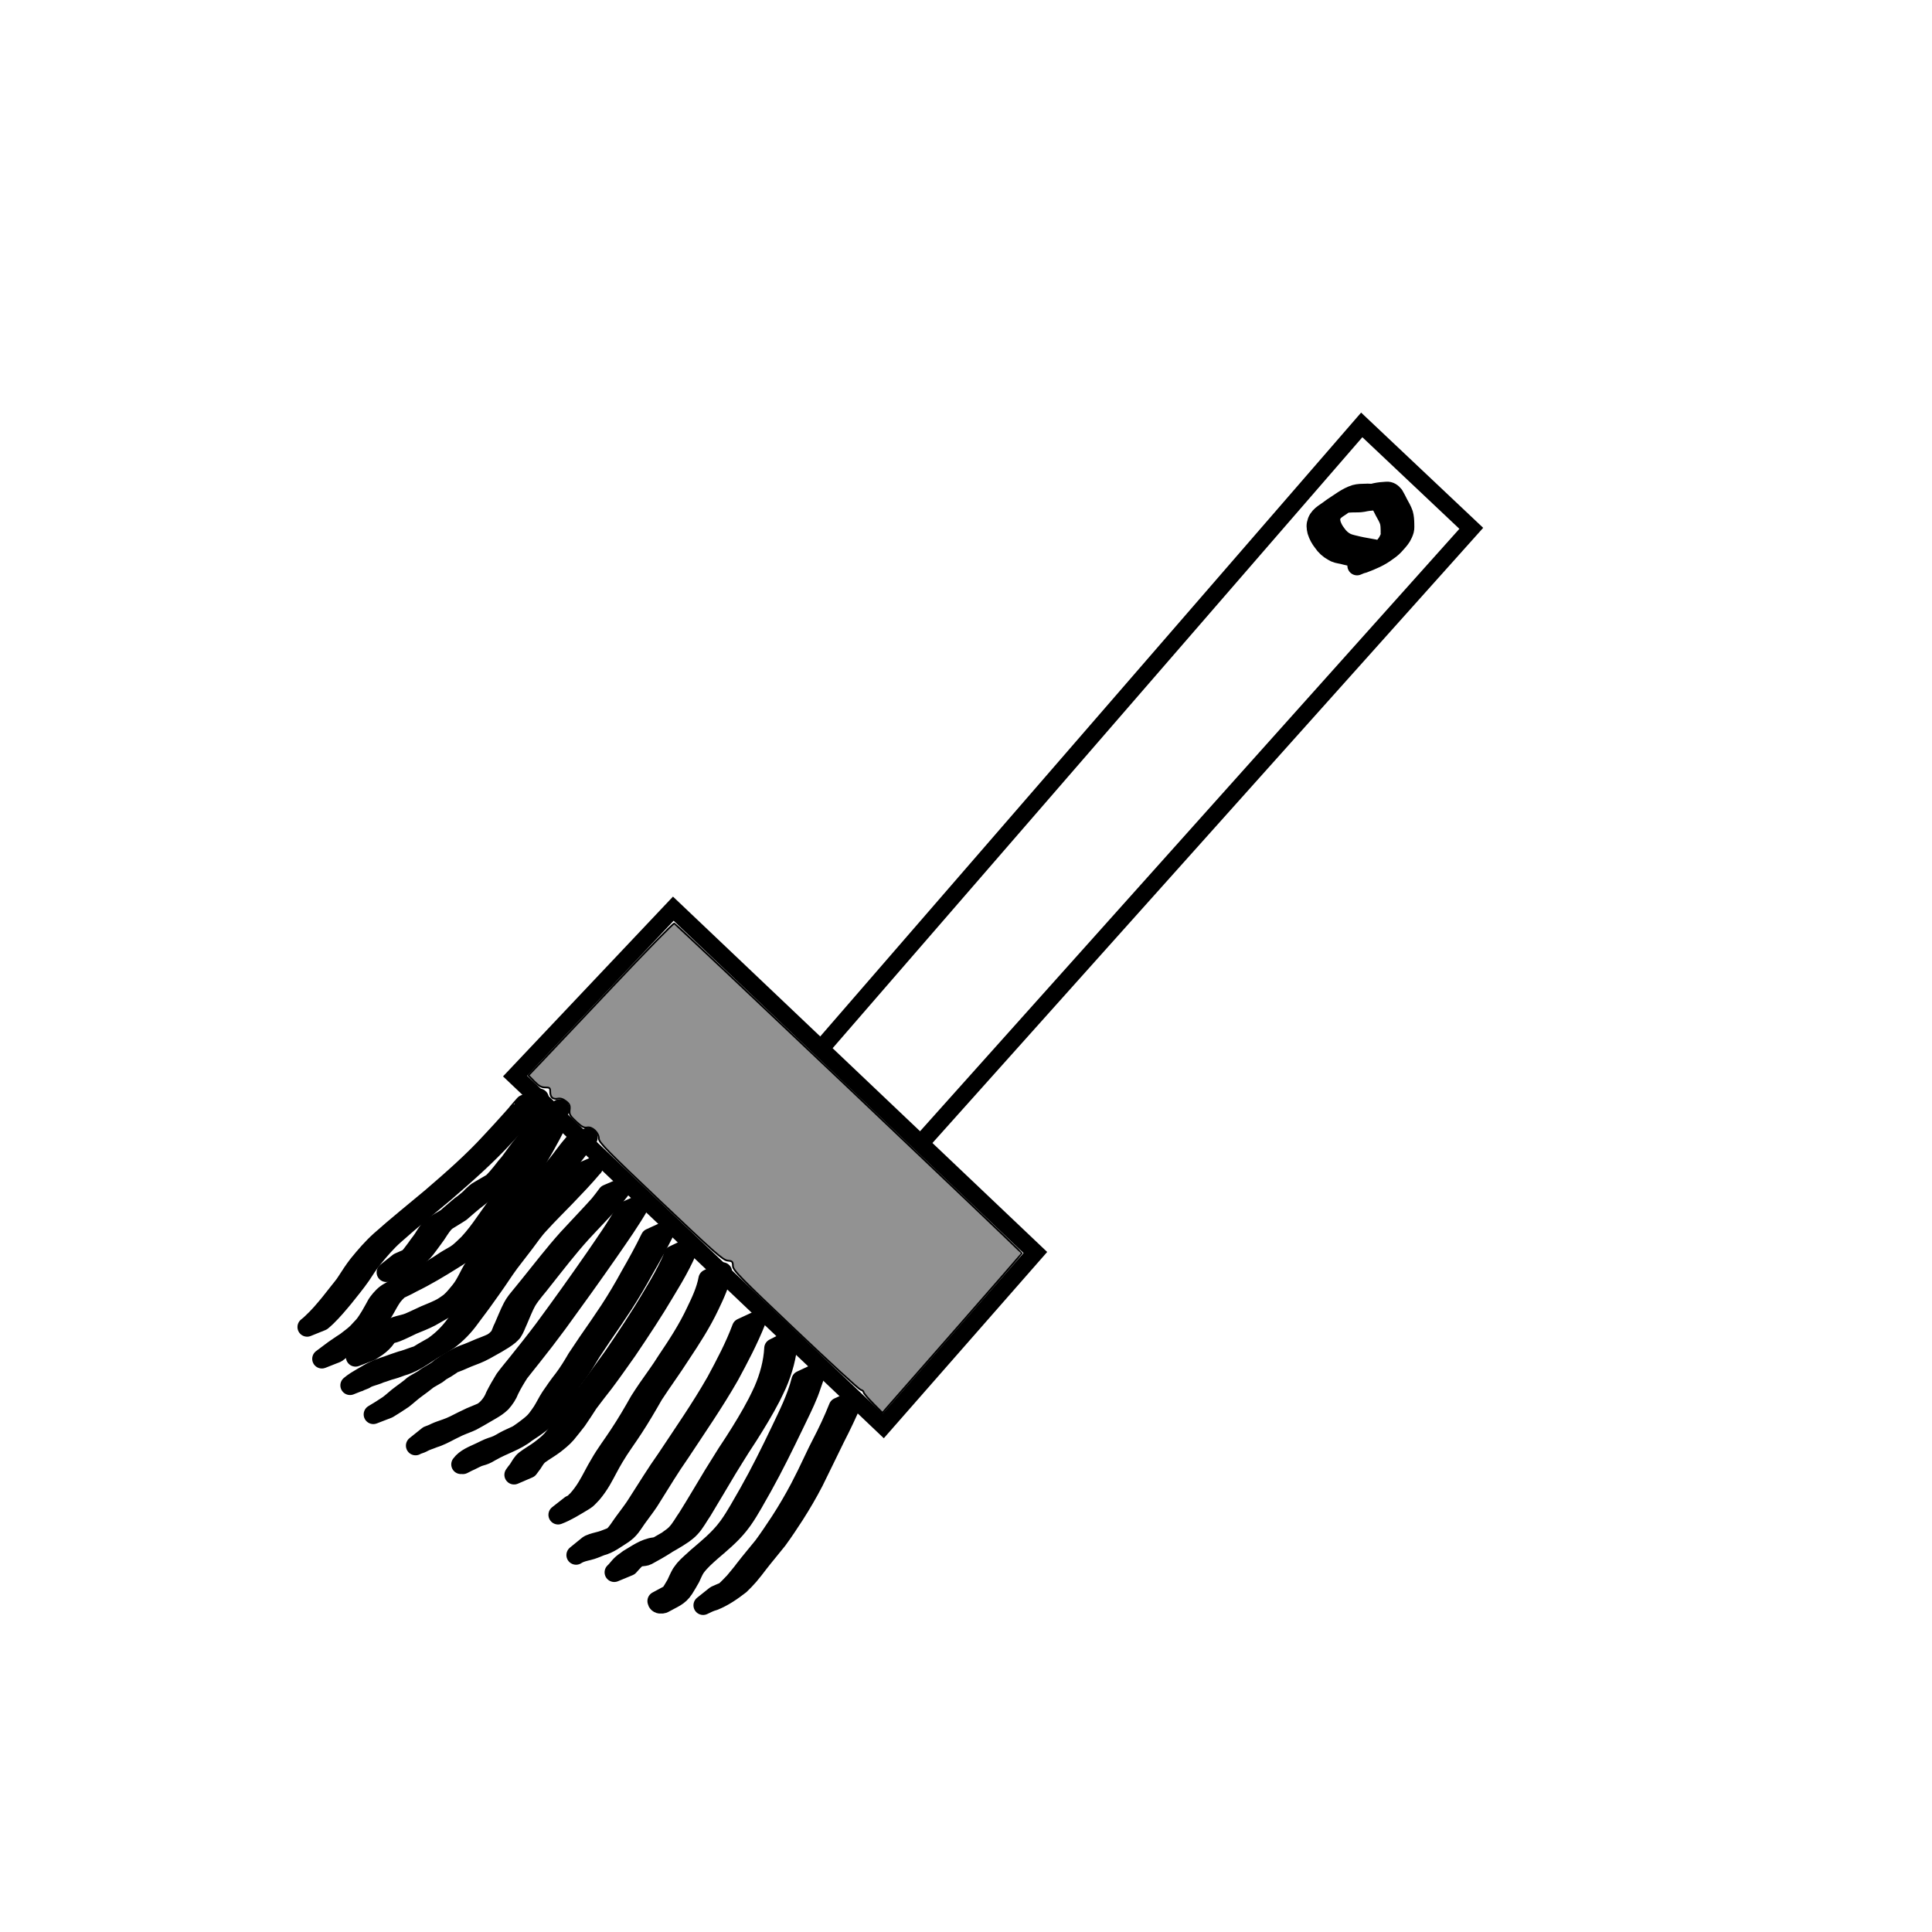
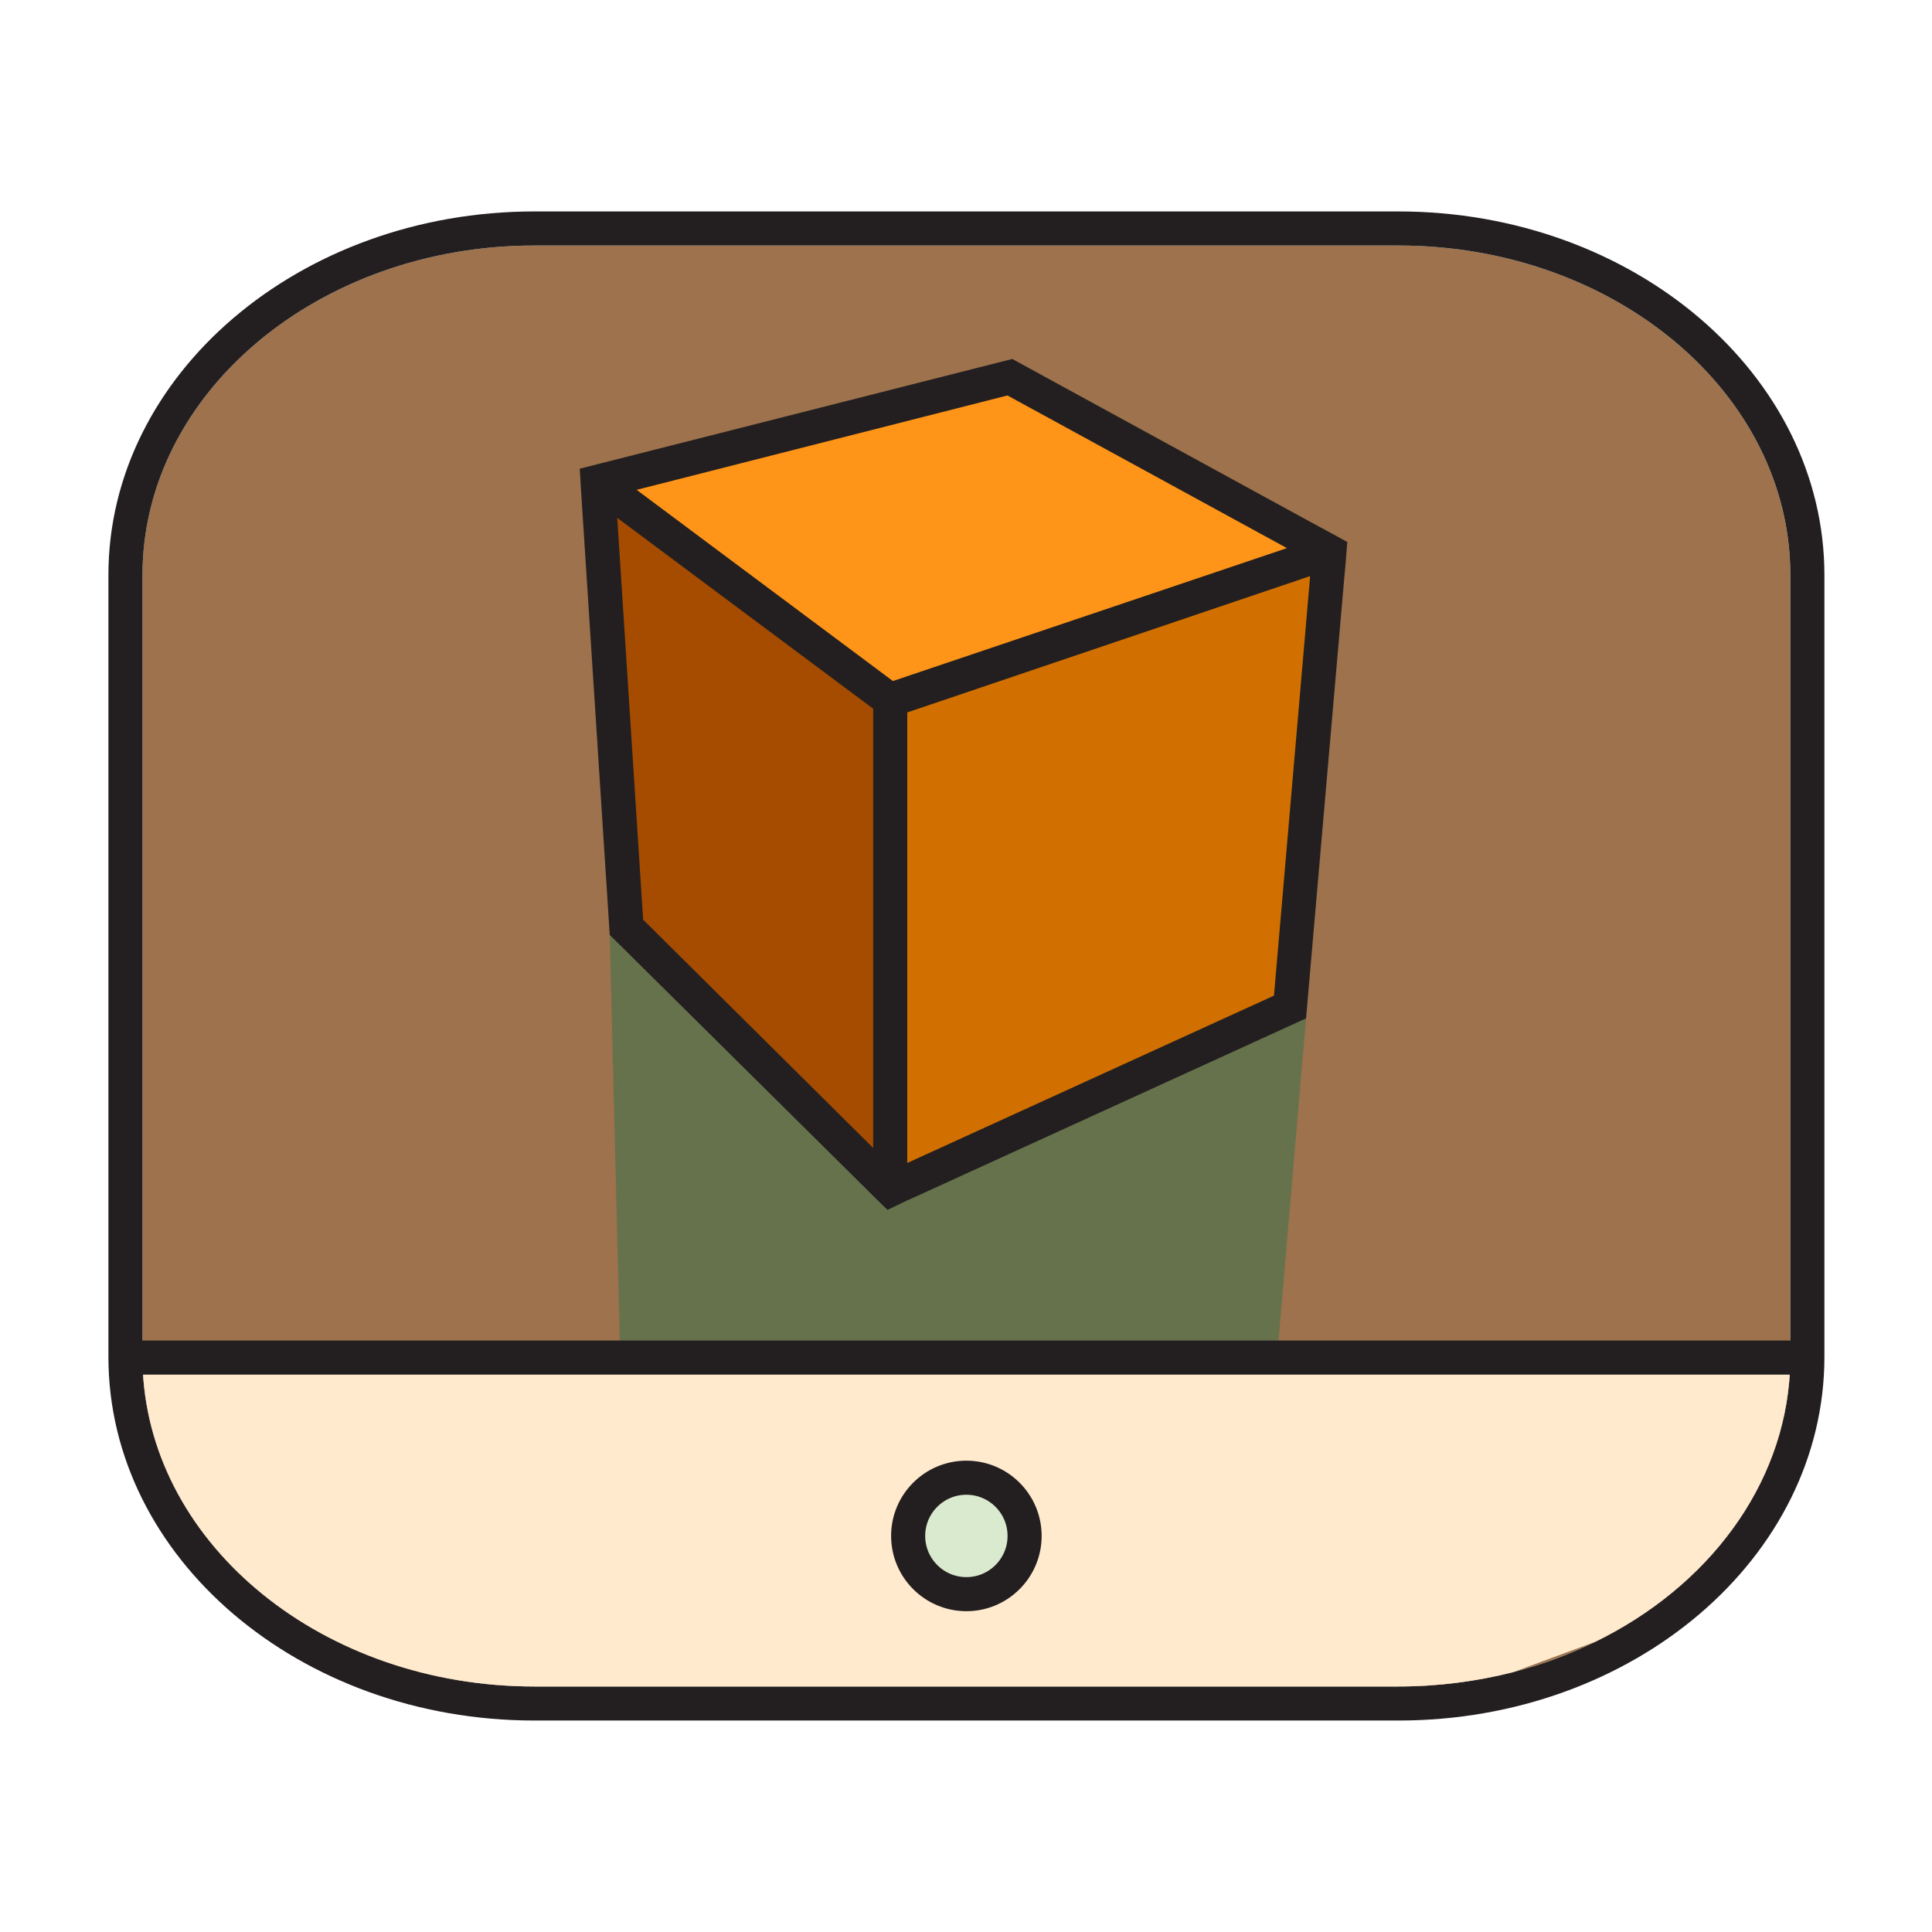
- <svg xmlns="http://www.w3.org/2000/svg" width="30mm" height="30mm" viewBox="0 0 30 30" version="1.1" id="svg8">
-   <defs id="defs2">
-     </defs>
-   <g id="layer1" transform="translate(0,-267)">
-     <path style="fill:none;stroke:#000000;stroke-width:0.265px;stroke-linecap:butt;stroke-linejoin:miter;stroke-opacity:1" d="m 10.455,281.11 -2.457,2.599 5.717,5.433 2.362,-2.693 z" id="path833" />
-     <path style="fill:none;stroke:#000000;stroke-width:0.265px;stroke-linecap:butt;stroke-linejoin:miter;stroke-opacity:1" d="m 11.646,283.582 v 0 0" id="path837" />
-     <path style="fill:none;stroke:#000000;stroke-width:0.265px;stroke-linecap:butt;stroke-linejoin:miter;stroke-opacity:1" d="m 12.747,283.284 8.398,-9.686 1.701,1.606 -8.481,9.473" id="path841" />
-     <path style="fill:none;stroke:#000000;stroke-width:0.3;stroke-linejoin:round;stroke-miterlimit:4;stroke-dasharray:none" id="path865" d="m 8.371,284.053 c -0.018,0.019 -0.037,0.038 -0.054,0.058 -0.049,0.055 -0.096,0.112 -0.145,0.167 -0.11,0.124 -0.224,0.244 -0.337,0.366 -0.285,0.31 -0.602,0.589 -0.92,0.864 -0.263,0.221 -0.53,0.437 -0.787,0.666 -0.124,0.11 -0.232,0.236 -0.337,0.364 -0.068,0.084 -0.126,0.175 -0.185,0.265 -0.082,0.118 -0.174,0.229 -0.263,0.341 -0.086,0.104 -0.173,0.208 -0.27,0.302 -0.05,0.047 -0.025,0.024 -0.076,0.068 0,0 -0.228,0.092 -0.228,0.092 v 0 c 0.052,-0.042 0.026,-0.02 0.077,-0.067 0.1,-0.092 0.187,-0.196 0.273,-0.3 0.048,-0.06 0.096,-0.121 0.144,-0.182 0.028,-0.036 0.058,-0.071 0.085,-0.108 0.012,-0.016 0.022,-0.033 0.033,-0.049 0.059,-0.091 0.117,-0.182 0.184,-0.267 0.106,-0.13 0.216,-0.258 0.341,-0.37 0.258,-0.23 0.528,-0.446 0.793,-0.668 0.318,-0.274 0.636,-0.551 0.92,-0.861 0.112,-0.12 0.223,-0.24 0.332,-0.363 0.157,-0.177 0.005,-0.008 0.142,-0.166 0.017,-0.019 0.034,-0.038 0.051,-0.057 0,0 0.228,-0.095 0.228,-0.095 z" />
-     <path style="fill:none;stroke:#000000;stroke-width:0.3;stroke-linejoin:round;stroke-miterlimit:4;stroke-dasharray:none" id="path877" d="m 8.649,284.441 c -0.123,0.254 -0.265,0.498 -0.415,0.737 -0.156,0.238 -0.317,0.473 -0.481,0.706 -0.078,0.115 -0.16,0.226 -0.253,0.329 -0.063,0.065 -0.128,0.127 -0.201,0.181 -0.129,0.089 -0.501,0.284 -0.11,0.066 0.016,-0.009 -0.03,0.018 -0.045,0.028 -0.221,0.143 0.121,-0.075 -0.108,0.07 -0.209,0.131 -0.42,0.258 -0.642,0.366 -0.074,0.043 -0.153,0.076 -0.229,0.114 -0.017,0.008 -0.065,0.036 -0.049,0.026 0.055,-0.032 0.111,-0.064 0.166,-0.096 -0.073,0.037 -0.132,0.093 -0.183,0.157 -0.047,0.065 -0.084,0.137 -0.124,0.207 -0.045,0.082 -0.101,0.155 -0.164,0.224 -0.052,0.063 -0.115,0.113 -0.18,0.163 -0.07,0.053 -0.144,0.101 -0.217,0.151 -0.064,0.043 -0.124,0.094 -0.186,0.139 0,0 -0.23,0.091 -0.23,0.091 v 0 c 0.064,-0.045 0.123,-0.095 0.187,-0.14 0.038,-0.026 0.076,-0.052 0.114,-0.078 0.024,-0.016 0.049,-0.031 0.072,-0.047 0.011,-0.008 0.021,-0.016 0.031,-0.024 0.064,-0.049 0.13,-0.097 0.182,-0.159 0.021,-0.023 0.043,-0.045 0.064,-0.069 0.039,-0.046 0.069,-0.099 0.102,-0.15 0.02,-0.036 0.041,-0.071 0.06,-0.106 0.003,-0.006 0.037,-0.068 0.04,-0.073 0.007,-0.011 0.014,-0.021 0.021,-0.031 0.05,-0.066 0.106,-0.128 0.181,-0.166 0.085,-0.049 0.17,-0.099 0.255,-0.147 0.09,-0.051 0.187,-0.087 0.277,-0.138 0.061,-0.03 0.306,-0.163 0.014,0.003 -0.025,0.014 0.05,-0.03 0.075,-0.045 0.024,-0.015 0.048,-0.03 0.072,-0.045 0.021,-0.013 0.041,-0.025 0.062,-0.038 0.051,-0.032 0.1,-0.068 0.152,-0.098 0.28,-0.164 0.356,-0.204 0.077,-0.043 -0.011,0.006 0.022,-0.013 0.033,-0.02 0.015,-0.011 0.049,-0.034 0.062,-0.045 0.05,-0.041 0.095,-0.088 0.142,-0.132 0.095,-0.102 0.178,-0.213 0.257,-0.327 0.167,-0.233 0.33,-0.468 0.488,-0.708 0.149,-0.235 0.289,-0.476 0.406,-0.729 0,0 0.224,-0.103 0.224,-0.103 z" />
-     <path style="fill:none;stroke:#000000;stroke-width:0.3;stroke-linejoin:round;stroke-miterlimit:4;stroke-dasharray:none" id="path879" d="m 9.212,285.119 c -0.137,0.163 -0.284,0.316 -0.431,0.469 -0.134,0.139 -0.273,0.275 -0.403,0.419 -0.085,0.089 -0.154,0.192 -0.228,0.29 -0.08,0.103 -0.159,0.207 -0.239,0.311 -0.094,0.127 -0.177,0.261 -0.269,0.388 -0.112,0.161 -0.227,0.318 -0.346,0.474 -0.091,0.127 -0.199,0.238 -0.323,0.333 -0.113,0.077 -0.235,0.142 -0.353,0.21 -0.014,0.008 -0.058,0.033 -0.044,0.025 0.204,-0.118 0.225,-0.131 0.135,-0.076 -0.136,0.088 -0.27,0.186 -0.424,0.238 -0.069,0.019 -0.134,0.05 -0.204,0.068 -0.06,0.014 -0.116,0.04 -0.175,0.056 -0.053,0.025 -0.11,0.039 -0.165,0.058 -0.045,0.02 -0.091,0.034 -0.135,0.057 -0.011,0.006 -0.043,0.025 -0.032,0.019 0.061,-0.034 0.121,-0.069 0.182,-0.103 -0.032,0.02 -0.062,0.042 -0.092,0.065 0,0 -0.231,0.092 -0.231,0.092 v 0 c 0.029,-0.024 0.059,-0.047 0.091,-0.067 0.135,-0.08 0.262,-0.165 0.411,-0.214 0.056,-0.018 0.111,-0.037 0.166,-0.058 0.058,-0.018 0.115,-0.042 0.174,-0.056 0.069,-0.021 0.134,-0.049 0.203,-0.069 0.083,-0.033 0.211,-0.113 -0.108,0.073 -0.012,0.007 0.024,-0.013 0.035,-0.021 0.003,-0.002 0.07,-0.048 0.072,-0.049 0.117,-0.073 0.037,-0.024 0.287,-0.167 0.014,-0.008 0.058,-0.033 0.043,-0.024 -0.054,0.032 -0.109,0.064 -0.164,0.095 -0.033,0.019 0.139,-0.081 0.098,-0.06 0.129,-0.093 0.235,-0.199 0.329,-0.328 0.119,-0.155 0.236,-0.312 0.346,-0.473 0.093,-0.127 0.175,-0.26 0.267,-0.388 0.08,-0.104 0.158,-0.208 0.239,-0.311 0.026,-0.034 0.052,-0.067 0.077,-0.101 0.024,-0.033 0.045,-0.069 0.071,-0.101 0.025,-0.032 0.056,-0.058 0.08,-0.09 0.131,-0.145 0.271,-0.281 0.407,-0.421 0.145,-0.151 0.291,-0.302 0.425,-0.464 0,0 0.228,-0.097 0.228,-0.097 z" />
-     <path style="fill:none;stroke:#000000;stroke-width:0.3;stroke-linejoin:round;stroke-miterlimit:4;stroke-dasharray:none" id="path881" d="m 9.655,285.447 c -0.027,0.034 -0.111,0.142 -0.134,0.169 -0.044,0.051 -0.184,0.2 -0.227,0.246 -0.28,0.299 0.012,-0.014 -0.266,0.284 -0.208,0.23 -0.396,0.475 -0.589,0.718 -0.085,0.114 -0.185,0.217 -0.259,0.339 -0.053,0.096 -0.091,0.199 -0.135,0.299 -0.029,0.061 -0.049,0.126 -0.087,0.182 -0.02,0.022 -0.029,0.033 -0.052,0.052 -0.1,0.083 -0.288,0.179 -0.375,0.229 -0.086,0.048 -0.18,0.082 -0.272,0.117 -0.084,0.037 -0.168,0.075 -0.256,0.102 -0.032,0.014 -0.024,0.01 -0.053,0.026 -0.008,0.005 -0.032,0.019 -0.024,0.014 0.34,-0.193 0.216,-0.127 0.143,-0.077 -0.044,0.037 -0.092,0.069 -0.141,0.099 -0.079,0.045 -0.158,0.09 -0.237,0.136 -0.008,0.005 -0.033,0.018 -0.025,0.013 0.063,-0.036 0.125,-0.072 0.188,-0.107 0.008,-0.005 -0.015,0.011 -0.023,0.017 -0.085,0.063 0.036,-0.025 -0.046,0.035 -0.079,0.046 -0.157,0.092 -0.236,0.137 -0.015,0.009 -0.031,0.016 -0.046,0.025 -0.008,0.004 -0.031,0.017 -0.023,0.013 0.209,-0.121 0.249,-0.147 0.165,-0.093 -0.06,0.048 -0.121,0.094 -0.183,0.139 -0.07,0.05 -0.132,0.109 -0.2,0.162 -0.077,0.052 -0.155,0.103 -0.235,0.151 0,0 -0.23,0.089 -0.23,0.089 v 0 c 0.08,-0.046 0.158,-0.097 0.235,-0.148 0.069,-0.051 0.13,-0.112 0.2,-0.162 0.061,-0.046 0.125,-0.089 0.181,-0.14 0.008,-0.006 0.015,-0.012 0.024,-0.017 0.078,-0.046 0.157,-0.091 0.235,-0.136 0.011,-0.006 0.035,-0.019 0.046,-0.025 0.008,-0.004 0.031,-0.017 0.023,-0.013 -0.062,0.037 -0.125,0.073 -0.188,0.11 0.027,-0.018 0.021,-0.013 0.047,-0.034 0.008,-0.006 0.014,-0.013 0.023,-0.018 0.078,-0.048 0.157,-0.093 0.236,-0.139 0.055,-0.032 0.297,-0.142 -0.163,0.096 0.049,-0.029 0.1,-0.058 0.142,-0.098 0.113,-0.08 0.232,-0.154 0.361,-0.206 0.087,-0.029 0.169,-0.068 0.254,-0.103 0.092,-0.035 0.185,-0.07 0.27,-0.12 -0.339,0.198 -0.115,0.071 -0.045,0.018 0.021,-0.015 0.035,-0.03 0.053,-0.048 0.006,-0.007 0.013,-0.013 0.019,-0.021 0.033,-0.047 0.044,-0.107 0.072,-0.156 0.045,-0.101 0.084,-0.204 0.135,-0.302 0.009,-0.016 0.018,-0.033 0.028,-0.049 0.026,-0.041 0.042,-0.059 0.073,-0.097 0.054,-0.066 0.108,-0.131 0.161,-0.198 0.196,-0.243 0.386,-0.49 0.594,-0.722 0.408,-0.437 -0.143,0.153 0.265,-0.284 0.031,-0.033 0.19,-0.203 0.224,-0.243 0.039,-0.046 0.091,-0.116 0.128,-0.166 0,0 0.227,-0.097 0.227,-0.097 z" />
-     <path style="fill:none;stroke:#000000;stroke-width:0.3;stroke-linejoin:round;stroke-miterlimit:4;stroke-dasharray:none" id="path883" d="m 9.131,284.664 c -0.115,0.132 -0.218,0.273 -0.329,0.408 -0.194,0.227 -0.4,0.444 -0.592,0.673 -0.133,0.168 -0.259,0.341 -0.388,0.512 -0.094,0.12 -0.185,0.241 -0.267,0.37 -0.055,0.089 -0.095,0.188 -0.154,0.275 -0.012,0.018 -0.025,0.035 -0.038,0.052 -0.047,0.059 -0.093,0.119 -0.149,0.17 -0.03,0.028 -0.051,0.041 -0.084,0.065 -0.13,0.087 -0.513,0.296 -0.115,0.07 0.012,-0.007 -0.025,0.015 -0.037,0.022 -0.013,0.008 -0.025,0.016 -0.038,0.023 -0.083,0.048 -0.166,0.096 -0.249,0.143 -0.093,0.049 -0.19,0.086 -0.287,0.126 -0.083,0.039 -0.165,0.082 -0.25,0.115 -0.044,0.018 -0.091,0.024 -0.136,0.035 -0.029,0.007 -0.039,0.012 -0.067,0.024 0.337,-0.189 0.186,-0.116 0.122,-0.058 -0.026,0.024 -0.048,0.05 -0.07,0.077 -0.04,0.06 -0.092,0.108 -0.15,0.15 -0.034,0.021 -0.067,0.044 -0.101,0.066 0,0 -0.231,0.089 -0.231,0.089 v 0 c 0.035,-0.02 0.066,-0.046 0.102,-0.064 0.059,-0.039 0.114,-0.083 0.153,-0.143 0.103,-0.139 0.197,-0.18 0.37,-0.269 0.067,-0.023 0.138,-0.032 0.203,-0.059 0.084,-0.035 0.166,-0.077 0.249,-0.114 0.097,-0.039 0.194,-0.079 0.286,-0.129 -0.058,0.034 -0.115,0.068 -0.173,0.101 -0.013,0.007 0.025,-0.016 0.038,-0.024 0.012,-0.007 0.025,-0.015 0.037,-0.022 0.083,-0.048 0.165,-0.097 0.249,-0.144 0.045,-0.025 -0.282,0.169 -0.133,0.075 0.022,-0.015 0.065,-0.043 0.086,-0.061 0.057,-0.049 0.104,-0.109 0.152,-0.167 0.034,-0.045 0.04,-0.05 0.068,-0.097 0.045,-0.074 0.081,-0.154 0.124,-0.229 0.04,-0.063 0.08,-0.125 0.124,-0.185 0.049,-0.066 0.044,-0.057 0.095,-0.123 0.016,-0.021 0.032,-0.043 0.048,-0.064 0.131,-0.172 0.258,-0.346 0.392,-0.515 0.191,-0.229 0.397,-0.445 0.59,-0.673 0.025,-0.031 0.051,-0.061 0.076,-0.092 0.083,-0.104 0.158,-0.214 0.246,-0.313 0,0 0.228,-0.097 0.228,-0.097 z" />
-     <path style="fill:none;stroke:#000000;stroke-width:0.3;stroke-linejoin:round;stroke-miterlimit:4;stroke-dasharray:none" id="path889" d="m 8.693,284.218 c -0.119,0.142 -0.228,0.291 -0.338,0.44 -0.075,0.093 -0.144,0.19 -0.214,0.287 -0.042,0.052 -0.084,0.104 -0.126,0.157 -0.048,0.06 -0.097,0.12 -0.152,0.174 -0.093,0.075 -0.205,0.128 -0.308,0.186 -0.011,0.006 -0.022,0.01 -0.033,0.015 -0.01,0.005 -0.04,0.023 -0.03,0.017 0.061,-0.035 0.123,-0.07 0.184,-0.105 -0.044,0.024 -0.083,0.054 -0.119,0.088 -0.04,0.043 -0.085,0.08 -0.13,0.117 -0.052,0.038 -0.101,0.079 -0.149,0.12 -0.042,0.035 -0.084,0.072 -0.125,0.108 -0.132,0.089 -0.483,0.278 -0.084,0.053 0.012,-0.007 -0.023,0.014 -0.034,0.021 -0.041,0.025 -0.025,0.015 -0.065,0.04 -0.066,0.035 -0.106,0.095 -0.147,0.155 -0.032,0.052 -0.067,0.102 -0.104,0.151 -0.035,0.051 -0.075,0.1 -0.112,0.15 -0.037,0.051 -0.086,0.091 -0.138,0.126 -0.1,0.021 -0.172,0.111 -0.265,0.15 -0.017,0.01 -0.037,0.011 -0.056,0.019 -0.018,0.007 -0.035,0.018 -0.052,0.027 -0.033,0.014 -0.066,0.028 -0.098,0.043 0,0 0.195,-0.155 0.195,-0.155 v 0 c 0.033,-0.014 0.065,-0.028 0.098,-0.043 0.027,-0.013 0.053,-0.022 0.081,-0.033 0.08,-0.032 0.208,-0.124 -0.133,0.083 0.006,-0.004 0.049,-0.03 0.055,-0.034 0.032,-0.024 0.061,-0.054 0.087,-0.083 0.037,-0.051 0.077,-0.098 0.111,-0.15 0.038,-0.048 0.074,-0.097 0.105,-0.15 0.026,-0.037 0.06,-0.093 0.09,-0.124 0.006,-0.006 0.047,-0.035 0.054,-0.039 0.111,-0.072 0.228,-0.136 0.341,-0.202 0.061,-0.036 -0.122,0.07 -0.182,0.106 -0.008,0.005 0.016,-0.009 0.024,-0.013 0.04,-0.038 0.084,-0.072 0.126,-0.109 0.049,-0.041 0.095,-0.086 0.149,-0.121 0.044,-0.037 0.092,-0.071 0.13,-0.116 0.038,-0.034 0.072,-0.07 0.118,-0.093 0.08,-0.047 0.16,-0.094 0.24,-0.14 0.01,-0.006 0.021,-0.011 0.031,-0.016 0.112,-0.057 -0.062,0.039 -0.147,0.089 -0.011,0.007 0.023,-0.013 0.034,-0.02 0.011,-0.007 0.021,-0.014 0.031,-0.021 0.056,-0.052 0.105,-0.11 0.153,-0.17 0.041,-0.053 0.082,-0.106 0.127,-0.156 0.071,-0.097 0.14,-0.197 0.218,-0.289 0.11,-0.148 0.218,-0.296 0.333,-0.44 0,0 0.228,-0.096 0.228,-0.096 z" />
-     <path style="fill:none;stroke:#000000;stroke-width:0.3;stroke-linejoin:round;stroke-miterlimit:4;stroke-dasharray:none" id="path891" d="m 9.932,285.707 c -0.145,0.252 -0.314,0.49 -0.479,0.729 -0.26,0.374 -0.527,0.745 -0.795,1.113 -0.132,0.179 -0.268,0.356 -0.407,0.53 -0.062,0.08 -0.127,0.157 -0.188,0.237 -0.055,0.085 -0.107,0.173 -0.152,0.264 -0.029,0.076 -0.073,0.142 -0.127,0.202 -0.048,0.047 -0.104,0.083 -0.161,0.116 -0.24,0.139 -0.171,0.101 -0.294,0.168 -0.016,0.007 -0.032,0.015 -0.049,0.022 -0.055,0.023 -0.111,0.042 -0.165,0.067 -0.041,0.019 -0.08,0.04 -0.12,0.059 -0.087,0.046 -0.175,0.092 -0.27,0.121 -0.054,0.023 -0.111,0.037 -0.162,0.067 -0.035,0.02 -0.076,0.025 -0.11,0.046 0,0 0.195,-0.156 0.195,-0.156 v 0 c 0.037,-0.014 0.074,-0.027 0.109,-0.046 0.053,-0.025 0.109,-0.042 0.164,-0.062 0.093,-0.031 0.179,-0.078 0.266,-0.122 0.024,-0.012 0.097,-0.047 0.121,-0.058 0.071,-0.032 0.144,-0.056 0.213,-0.092 0.106,-0.059 0.032,-0.018 -0.128,0.075 -0.015,0.008 0.029,-0.016 0.044,-0.025 0.042,-0.025 0.082,-0.052 0.119,-0.085 0.056,-0.056 0.102,-0.12 0.13,-0.195 0.046,-0.092 0.097,-0.181 0.151,-0.268 0.06,-0.082 0.126,-0.159 0.189,-0.238 0.141,-0.177 0.283,-0.353 0.418,-0.534 0.271,-0.367 0.536,-0.738 0.796,-1.113 0.161,-0.237 0.329,-0.47 0.466,-0.722 0,0 0.226,-0.1 0.226,-0.1 z" />
-     <path style="fill:none;stroke:#000000;stroke-width:0.3;stroke-linejoin:round;stroke-miterlimit:4;stroke-dasharray:none" id="path893" d="m 10.322,286.123 c -0.1,0.199 -0.208,0.394 -0.32,0.587 -0.101,0.184 -0.208,0.366 -0.322,0.542 -0.052,0.08 -0.106,0.159 -0.159,0.239 -0.116,0.167 -0.23,0.336 -0.342,0.506 -0.066,0.109 -0.13,0.218 -0.205,0.321 -0.071,0.09 -0.137,0.184 -0.202,0.278 -0.049,0.072 -0.087,0.152 -0.133,0.226 -0.029,0.047 -0.042,0.063 -0.075,0.109 -0.015,0.018 -0.028,0.036 -0.044,0.053 -0.041,0.043 -0.083,0.076 -0.129,0.113 -0.07,0.055 -0.143,0.104 -0.218,0.152 -0.161,0.131 -0.363,0.184 -0.538,0.286 0.416,-0.24 0.01,-0.006 -0.068,0.038 -0.042,0.023 -0.09,0.036 -0.136,0.049 -0.058,0.024 -0.111,0.056 -0.169,0.08 -0.069,0.036 -0.183,0.095 0.164,-0.094 0.008,-0.004 -0.015,0.01 -0.022,0.016 -0.006,0.006 -0.012,0.012 -0.018,0.018 0,0 -0.229,0.097 -0.229,0.097 v 0 c 0.071,-0.097 0.193,-0.14 0.3,-0.191 0.057,-0.026 0.111,-0.057 0.171,-0.077 0.035,-0.011 0.069,-0.022 0.102,-0.038 0.01,-0.005 0.04,-0.021 0.031,-0.016 -0.059,0.035 -0.519,0.3 0.067,-0.038 0.063,-0.035 0.128,-0.061 0.192,-0.092 0.021,-0.01 0.083,-0.045 0.064,-0.032 -0.044,0.029 -0.091,0.054 -0.136,0.08 0.076,-0.046 0.149,-0.095 0.22,-0.149 0.041,-0.031 0.093,-0.071 0.129,-0.108 0.016,-0.016 0.03,-0.034 0.044,-0.051 0.029,-0.04 0.049,-0.066 0.076,-0.107 0.047,-0.074 0.084,-0.154 0.132,-0.227 0.064,-0.095 0.13,-0.189 0.201,-0.279 0.077,-0.102 0.143,-0.21 0.207,-0.32 0.113,-0.171 0.228,-0.341 0.346,-0.508 0.053,-0.08 0.108,-0.159 0.161,-0.239 0.115,-0.176 0.222,-0.357 0.322,-0.541 0.11,-0.191 0.216,-0.383 0.312,-0.581 0,0 0.225,-0.103 0.225,-0.103 z" />
-     <path style="fill:none;stroke:#000000;stroke-width:0.3;stroke-linejoin:round;stroke-miterlimit:4;stroke-dasharray:none" id="path895" d="m 10.678,286.386 c -0.006,0.018 -0.011,0.037 -0.018,0.054 -0.026,0.068 -0.054,0.121 -0.087,0.187 -0.073,0.143 -0.155,0.28 -0.238,0.417 -0.186,0.316 -0.389,0.621 -0.594,0.925 -0.119,0.168 -0.237,0.337 -0.361,0.502 -0.082,0.105 -0.164,0.209 -0.243,0.316 -0.059,0.09 -0.116,0.181 -0.178,0.269 -0.054,0.069 -0.108,0.139 -0.164,0.206 -0.055,0.064 -0.122,0.117 -0.189,0.169 -0.07,0.053 -0.147,0.096 -0.219,0.148 -0.053,0.035 -0.084,0.09 -0.117,0.142 -0.02,0.027 -0.041,0.055 -0.061,0.082 0,0 -0.227,0.098 -0.227,0.098 v 0 c 0.02,-0.027 0.039,-0.056 0.061,-0.081 0.035,-0.053 0.062,-0.112 0.114,-0.151 0.07,-0.053 0.148,-0.096 0.219,-0.148 0.067,-0.05 0.134,-0.102 0.191,-0.164 0.057,-0.067 0.109,-0.137 0.166,-0.204 0.063,-0.088 0.122,-0.178 0.178,-0.27 0.079,-0.108 0.162,-0.212 0.244,-0.317 0.126,-0.165 0.245,-0.336 0.368,-0.504 0.207,-0.303 0.411,-0.608 0.597,-0.924 0.082,-0.136 0.162,-0.271 0.234,-0.413 0.031,-0.062 0.06,-0.117 0.085,-0.181 0.006,-0.017 0.011,-0.035 0.016,-0.052 0,0 0.224,-0.107 0.224,-0.107 z" />
-     <path style="fill:none;stroke:#000000;stroke-width:0.3;stroke-linejoin:round;stroke-miterlimit:4;stroke-dasharray:none" id="path897" d="m 11.216,286.75 c -0.036,0.183 -0.115,0.353 -0.195,0.52 -0.127,0.27 -0.29,0.521 -0.455,0.769 -0.134,0.21 -0.282,0.41 -0.417,0.618 -0.101,0.177 -0.204,0.353 -0.316,0.524 -0.098,0.151 -0.206,0.294 -0.297,0.449 -0.07,0.116 -0.129,0.239 -0.197,0.356 -0.043,0.073 -0.091,0.142 -0.146,0.207 -0.028,0.027 -0.053,0.059 -0.083,0.084 -0.022,0.018 -0.039,0.027 -0.063,0.042 -0.123,0.073 -0.246,0.152 -0.381,0.203 0,0 0.195,-0.153 0.195,-0.153 v 0 c 0.088,-0.036 0.314,-0.159 -0.044,0.039 0.021,-0.013 0.044,-0.023 0.064,-0.037 0.032,-0.022 0.053,-0.057 0.084,-0.081 0.056,-0.063 0.106,-0.131 0.15,-0.204 0.071,-0.116 0.128,-0.24 0.199,-0.356 0.089,-0.157 0.2,-0.3 0.298,-0.451 0.113,-0.17 0.216,-0.346 0.317,-0.525 0.039,-0.06 0.082,-0.128 0.123,-0.187 0.099,-0.144 0.205,-0.284 0.297,-0.433 0.166,-0.246 0.329,-0.495 0.455,-0.765 0.079,-0.163 0.158,-0.33 0.191,-0.509 0,0 0.223,-0.11 0.223,-0.11 z" />
-     <path style="fill:none;stroke:#000000;stroke-width:0.3;stroke-linejoin:round;stroke-miterlimit:4;stroke-dasharray:none" id="path899" d="m 11.739,287.517 c -0.116,0.291 -0.262,0.568 -0.411,0.843 -0.236,0.413 -0.507,0.804 -0.768,1.2 -0.154,0.219 -0.292,0.449 -0.434,0.675 -0.061,0.105 -0.137,0.201 -0.208,0.299 -0.044,0.058 -0.081,0.12 -0.125,0.177 -0.033,0.043 -0.073,0.079 -0.117,0.11 -0.111,0.07 -0.219,0.156 -0.348,0.188 -0.065,0.026 -0.123,0.053 -0.192,0.069 -0.061,0.015 -0.119,0.027 -0.174,0.058 -0.006,0.004 -0.011,0.007 -0.017,0.011 0,0 0.193,-0.157 0.193,-0.157 v 0 c 0.006,-0.003 0.012,-0.006 0.017,-0.009 0.056,-0.025 0.117,-0.038 0.177,-0.054 0.066,-0.018 0.127,-0.049 0.192,-0.07 0.089,-0.03 0.185,-0.098 -0.143,0.093 -0.007,0.004 0.014,-0.007 0.02,-0.012 0.014,-0.009 0.028,-0.02 0.043,-0.028 0.045,-0.028 0.086,-0.062 0.12,-0.103 0.047,-0.056 0.083,-0.118 0.127,-0.176 0.071,-0.099 0.149,-0.194 0.212,-0.299 0.147,-0.228 0.288,-0.459 0.445,-0.68 0.262,-0.396 0.534,-0.786 0.769,-1.198 0.146,-0.271 0.291,-0.544 0.399,-0.834 0,0 0.224,-0.104 0.224,-0.104 z" />
-     <path style="fill:none;stroke:#000000;stroke-width:0.3;stroke-linejoin:round;stroke-miterlimit:4;stroke-dasharray:none" id="path901" d="m 12.238,287.824 c -0.018,0.231 -0.079,0.456 -0.171,0.668 -0.03,0.068 -0.064,0.133 -0.096,0.2 -0.108,0.208 -0.23,0.408 -0.355,0.605 -0.039,0.061 -0.08,0.121 -0.119,0.183 -0.07,0.109 -0.136,0.22 -0.205,0.33 -0.131,0.217 -0.257,0.436 -0.389,0.652 -0.06,0.087 -0.11,0.185 -0.183,0.263 -0.04,0.043 -0.065,0.059 -0.11,0.094 -0.117,0.081 -0.244,0.148 -0.368,0.219 -0.015,0.008 -0.059,0.034 -0.045,0.025 0.186,-0.106 0.227,-0.133 0.14,-0.076 -0.094,0.06 -0.19,0.114 -0.288,0.167 -0.024,0.013 -0.059,0.014 -0.086,0.018 -0.01,8.2e-4 -0.02,6.1e-4 -0.029,0.002 -0.09,0.018 -0.323,0.159 0.049,-0.05 -0.064,0.041 -0.121,0.089 -0.171,0.146 -0.031,0.035 -0.015,0.018 -0.045,0.05 0,0 -0.229,0.095 -0.229,0.095 v 0 c 0.031,-0.03 0.016,-0.014 0.046,-0.049 0.025,-0.029 0.05,-0.06 0.079,-0.085 0.028,-0.025 0.062,-0.043 0.089,-0.068 0.128,-0.074 0.257,-0.173 0.409,-0.191 0.022,-0.004 0.034,-0.006 0.056,-0.013 0.009,-0.003 0.033,-0.015 0.025,-0.011 -0.346,0.21 -0.212,0.123 -0.136,0.078 0.112,-0.073 0.038,-0.025 0.282,-0.168 0.015,-0.009 0.059,-0.033 0.044,-0.025 -0.053,0.032 -0.107,0.062 -0.16,0.093 -0.037,0.022 0.158,-0.091 0.11,-0.068 0.04,-0.029 0.077,-0.053 0.112,-0.089 0.075,-0.076 0.125,-0.175 0.186,-0.261 0.135,-0.216 0.264,-0.437 0.396,-0.655 0.07,-0.11 0.137,-0.222 0.207,-0.332 0.039,-0.061 0.081,-0.121 0.12,-0.183 0.126,-0.196 0.248,-0.396 0.356,-0.603 0.032,-0.066 0.066,-0.13 0.095,-0.197 0.09,-0.207 0.151,-0.428 0.163,-0.653 0,0 0.221,-0.112 0.221,-0.112 z" />
-     <path style="fill:none;stroke:#000000;stroke-width:0.3;stroke-linejoin:round;stroke-miterlimit:4;stroke-dasharray:none" id="path905" d="m 12.662,288.329 c -0.027,0.084 -0.024,0.076 -0.058,0.172 -0.015,0.043 -0.029,0.087 -0.046,0.129 -0.067,0.169 -0.151,0.332 -0.229,0.496 -0.156,0.323 -0.314,0.646 -0.489,0.96 -0.101,0.174 -0.193,0.354 -0.309,0.518 -0.02,0.029 -0.043,0.056 -0.064,0.084 -0.122,0.151 -0.272,0.275 -0.419,0.401 -0.087,0.077 -0.175,0.154 -0.244,0.248 -0.034,0.05 -0.056,0.107 -0.082,0.162 -0.032,0.058 -0.066,0.115 -0.101,0.171 -0.081,0.125 -0.171,0.146 -0.318,0.23 -0.03,0.009 -0.076,0.013 -0.094,-0.02 -0.003,-0.006 -0.004,-0.013 -0.006,-0.019 0,0 0.219,-0.118 0.219,-0.118 v 0 c 3.17e-4,0.032 0.061,0.01 0.075,0.002 -0.065,0.038 -0.129,0.076 -0.194,0.113 -0.007,0.004 0.014,-0.007 0.02,-0.012 0.029,-0.02 0.051,-0.048 0.071,-0.076 0.037,-0.055 0.069,-0.112 0.103,-0.168 0.027,-0.056 0.05,-0.113 0.081,-0.166 0.016,-0.022 0.034,-0.048 0.051,-0.069 0.059,-0.068 0.13,-0.124 0.195,-0.186 0.147,-0.126 0.297,-0.248 0.422,-0.397 0.021,-0.028 0.044,-0.054 0.065,-0.083 0.118,-0.164 0.212,-0.344 0.314,-0.518 0.177,-0.313 0.337,-0.636 0.492,-0.96 0.122,-0.257 0.252,-0.512 0.322,-0.789 0,0 0.224,-0.105 0.224,-0.105 z" />
-     <path style="fill:none;stroke:#000000;stroke-width:0.3;stroke-linejoin:round;stroke-miterlimit:4;stroke-dasharray:none" id="path907" d="m 13.243,288.747 c -0.084,0.197 -0.176,0.391 -0.274,0.581 -0.112,0.226 -0.219,0.453 -0.332,0.679 -0.092,0.178 -0.193,0.35 -0.301,0.519 -0.084,0.13 -0.17,0.259 -0.262,0.385 -0.095,0.12 -0.195,0.237 -0.289,0.358 -0.05,0.068 -0.103,0.133 -0.157,0.198 -0.044,0.049 -0.088,0.097 -0.136,0.142 -0.125,0.097 -0.26,0.191 -0.408,0.249 -0.058,0.015 -0.112,0.043 -0.166,0.069 0,0 0.193,-0.154 0.193,-0.154 v 0 c 0.055,-0.025 0.11,-0.05 0.167,-0.068 0.09,-0.043 0.05,-0.025 -0.152,0.092 -0.011,0.007 0.023,-0.013 0.034,-0.021 0.035,-0.023 0.069,-0.048 0.102,-0.073 0.049,-0.043 0.092,-0.092 0.138,-0.138 0.053,-0.066 0.11,-0.129 0.16,-0.198 0.094,-0.122 0.194,-0.239 0.29,-0.358 0.092,-0.124 0.177,-0.254 0.263,-0.383 0.109,-0.168 0.21,-0.341 0.304,-0.518 0.035,-0.07 0.072,-0.141 0.107,-0.211 0.057,-0.116 0.111,-0.234 0.168,-0.351 0.019,-0.039 0.039,-0.078 0.059,-0.117 0.098,-0.188 0.189,-0.38 0.267,-0.577 0,0 0.225,-0.102 0.225,-0.102 z" />
-     <path style="fill:none;stroke:#000000;stroke-width:0.3;stroke-linejoin:round;stroke-miterlimit:4;stroke-dasharray:none" id="path909" d="m 21.135,275.667 c -0.058,-0.014 -0.117,-0.019 -0.175,-0.03 -0.014,-0.003 -0.063,-0.015 -0.078,-0.018 -0.049,-0.016 -0.103,-0.017 -0.15,-0.038 -0.011,-0.005 -0.022,-0.012 -0.033,-0.018 -0.065,-0.035 -0.118,-0.084 -0.159,-0.145 -0.04,-0.051 -0.071,-0.107 -0.09,-0.169 -0.014,-0.058 -0.018,-0.097 0.003,-0.153 0.02,-0.052 0.059,-0.089 0.103,-0.121 0.046,-0.03 0.09,-0.063 0.135,-0.096 0.113,-0.072 0.222,-0.161 0.35,-0.202 0.054,-0.015 0.11,-0.015 0.166,-0.016 0.035,-0.004 0.071,0.004 0.106,-1.5e-4 0.016,-0.002 0.032,-0.008 0.048,-0.011 0.056,-0.012 0.113,-0.017 0.17,-0.02 0.049,-0.005 0.086,0.024 0.115,0.06 0.025,0.042 0.047,0.086 0.069,0.13 0.029,0.052 0.059,0.104 0.078,0.16 0.014,0.049 0.017,0.1 0.018,0.151 -4.5e-4,0.035 0.004,0.069 -0.005,0.103 -0.005,0.019 -0.013,0.038 -0.021,0.056 -0.024,0.057 -0.065,0.103 -0.106,0.148 -0.039,0.047 -0.083,0.086 -0.133,0.119 -0.12,0.092 -0.242,0.141 -0.376,0.192 -0.034,0.007 -0.066,0.021 -0.098,0.035 0,0 0.194,-0.153 0.194,-0.153 v 0 c 0.033,-0.013 0.066,-0.024 0.099,-0.035 0.027,-0.011 0.054,-0.02 0.08,-0.031 0.08,-0.033 0.21,-0.121 -0.13,0.082 0.052,-0.03 0.097,-0.067 0.135,-0.113 0.041,-0.043 0.083,-0.087 0.109,-0.141 0.011,-0.024 0.026,-0.05 0.03,-0.076 0.004,-0.024 -0.003,-0.049 -3.9e-5,-0.073 -8.47e-4,-0.049 -0.002,-0.097 -0.014,-0.145 -0.018,-0.056 -0.047,-0.106 -0.076,-0.157 -0.022,-0.042 -0.042,-0.085 -0.066,-0.126 -0.027,-0.032 -0.059,-0.046 -0.101,-0.04 -0.056,0.004 -0.112,0.01 -0.167,0.023 -0.052,0.01 -0.104,0.007 -0.157,0.008 -0.054,0.002 -0.109,0.003 -0.161,0.023 -0.088,0.042 -0.039,0.019 0.169,-0.101 0.007,-0.004 -0.015,0.009 -0.022,0.013 -0.048,0.029 0.002,-0.003 -0.047,0.03 -0.008,0.005 -0.016,0.01 -0.024,0.015 -0.045,0.032 -0.088,0.067 -0.135,0.096 -0.044,0.029 -0.086,0.058 -0.109,0.107 -0.003,0.006 -0.015,0.033 -0.016,0.04 -0.009,0.032 0.001,0.066 0.006,0.099 0.018,0.06 0.047,0.114 0.086,0.163 0.039,0.057 0.09,0.103 0.152,0.134 0.057,0.026 0.119,0.035 0.179,0.051 0.084,0.02 0.169,0.031 0.253,0.048 0,0 -0.204,0.142 -0.204,0.142 z" />
-     <path style="fill:#000000;stroke:#000000;stroke-width:0.101;stroke-linejoin:round;stroke-miterlimit:4;stroke-dasharray:none;fill-opacity:0.429" d="m 51.236,82.363 c -0.304,-0.306 -0.552,-0.602 -0.552,-0.656 0,-0.054 -0.078,-0.119 -0.174,-0.144 -0.096,-0.025 -1.82,-1.607 -3.831,-3.515 -3.284,-3.115 -3.658,-3.498 -3.665,-3.754 -0.007,-0.258 -0.037,-0.287 -0.314,-0.312 -0.266,-0.024 -0.774,-0.472 -3.929,-3.465 -3.092,-2.933 -3.623,-3.473 -3.623,-3.687 0,-0.351 -0.385,-0.721 -0.689,-0.663 -0.183,0.035 -0.319,-0.037 -0.647,-0.344 -0.364,-0.34 -0.41,-0.425 -0.379,-0.692 0.029,-0.25 -0.009,-0.339 -0.217,-0.502 -0.172,-0.135 -0.327,-0.184 -0.486,-0.152 -0.289,0.058 -0.439,-0.081 -0.439,-0.408 0,-0.223 -0.031,-0.25 -0.294,-0.25 -0.225,0 -0.375,-0.083 -0.64,-0.354 l -0.346,-0.354 0.707,-0.74 c 0.389,-0.407 2.292,-2.419 4.23,-4.47 1.937,-2.052 3.567,-3.719 3.622,-3.705 0.109,0.028 20.401,19.281 20.4,19.355 -5.55e-4,0.025 -1.713,1.994 -3.804,4.376 -2.092,2.382 -3.932,4.48 -4.09,4.662 l -0.286,0.332 z" id="path911" transform="matrix(0.2645833,0,0,0.2645833,0,267)" />
+ <svg xmlns="http://www.w3.org/2000/svg" version="1.1" id="Vrstva_1" x="0px" y="0px" width="56.689px" height="56.689px" viewBox="0 0 56.689 56.689" enable-background="new 0 0 56.689 56.689" xml:space="preserve">
+   <g>
+     <g>
+       <path fill="#9D724C" d="M52.531,16.874v22.939c0,0.141,0,0.271-0.011,0.41c-0.17,3.391-2.42,6.34-5.71,7.949    c-0.75,0.37-1.561,0.67-2.409,0.891c-1.07,0.271-2.2,0.421-3.37,0.421h-25.35c-6.181,0-11.23-4.11-11.49-9.261    c-0.01-0.141-0.01-0.271-0.01-0.41V16.874c0-5.33,5.159-9.67,11.5-9.67h25.351C47.381,7.204,52.531,11.544,52.531,16.874z" />
+     </g>
+     <g>
+       <path fill="#231F20" d="M41.031,6.204h-25.35c-6.891,0-12.5,4.79-12.5,10.67v22.939c0,5.891,5.609,10.671,12.5,10.671h25.351    c6.899,0,12.5-4.78,12.5-10.671V16.874C53.531,10.994,47.931,6.204,41.031,6.204z M44.402,49.064    c-1.07,0.271-2.2,0.421-3.37,0.421H15.681c-6.181,0-11.23-4.11-11.49-9.261c-0.01-0.141-0.01-0.271-0.01-0.41v-22.94    c0-5.33,5.159-9.67,11.5-9.67h25.351c6.35,0,11.5,4.34,11.5,9.67v22.939c0,0.141,0,0.271-0.011,0.41    c-0.17,3.391-2.42,6.34-5.71,7.949C46.061,48.544,45.251,48.844,44.402,49.064z" />
+       <path fill="#FFEACE" d="M52.521,40.224c-0.17,3.391-2.42,6.34-5.71,7.949l-2.409,0.891c-1.07,0.271-2.2,0.421-3.37,0.421H15.681    c-6.181,0-11.23-4.11-11.49-9.261H52.521z" />
+     </g>
+     <polyline fill="#66724C" points="17.891,27.434 18.19,39.473 37.503,39.473 38.366,29.362  " />
+     <polygon fill="#D17000" points="26.116,34.905 26.116,20.545 39.008,16.19 37.849,29.545  " />
+     <polygon fill="#A54C00" points="26.116,34.885 18.38,27.208 17.54,14.143 26.116,20.545  " />
+     <g>
+       <polygon fill="#FF9518" points="17.54,14.143 29.63,11.072 39.008,16.19 26.116,20.545   " />
+       <path fill="#231F20" d="M39.061,15.644l-0.63-0.34l-8.729-4.771l-12.061,3.06l-0.63,0.16l0.039,0.65l0.841,13.029l7.52,7.449    l0.21,0.21l0.41,0.4l0.01,0.01l0.58-0.279l0.07-0.029l11.631-5.312l1.12-12.909l0.039-0.42l0.051-0.649L39.061,15.644z     M29.561,11.604l8.2,4.479l-11.561,3.9l-7.52-5.61L29.561,11.604z M25.621,33.684l-6.75-6.699l-0.76-11.79l7.51,5.6V33.684z     M37.381,29.214l-10.76,4.91v-13.22l11.821-4L37.381,29.214z" />
+     </g>
+     <line fill="none" stroke="#231F20" stroke-miterlimit="10" x1="3.633" y1="39.834" x2="52.989" y2="39.834" />
+     <path fill="#D9EACE" stroke="#231F20" stroke-miterlimit="10" d="M26.647,45.067c0,0.943,0.765,1.709,1.709,1.709l0,0   c0.943,0,1.708-0.766,1.708-1.709l0,0c0-0.943-0.766-1.708-1.708-1.708l0,0C27.412,43.359,26.647,44.123,26.647,45.067   L26.647,45.067z" />
  </g>
</svg>
